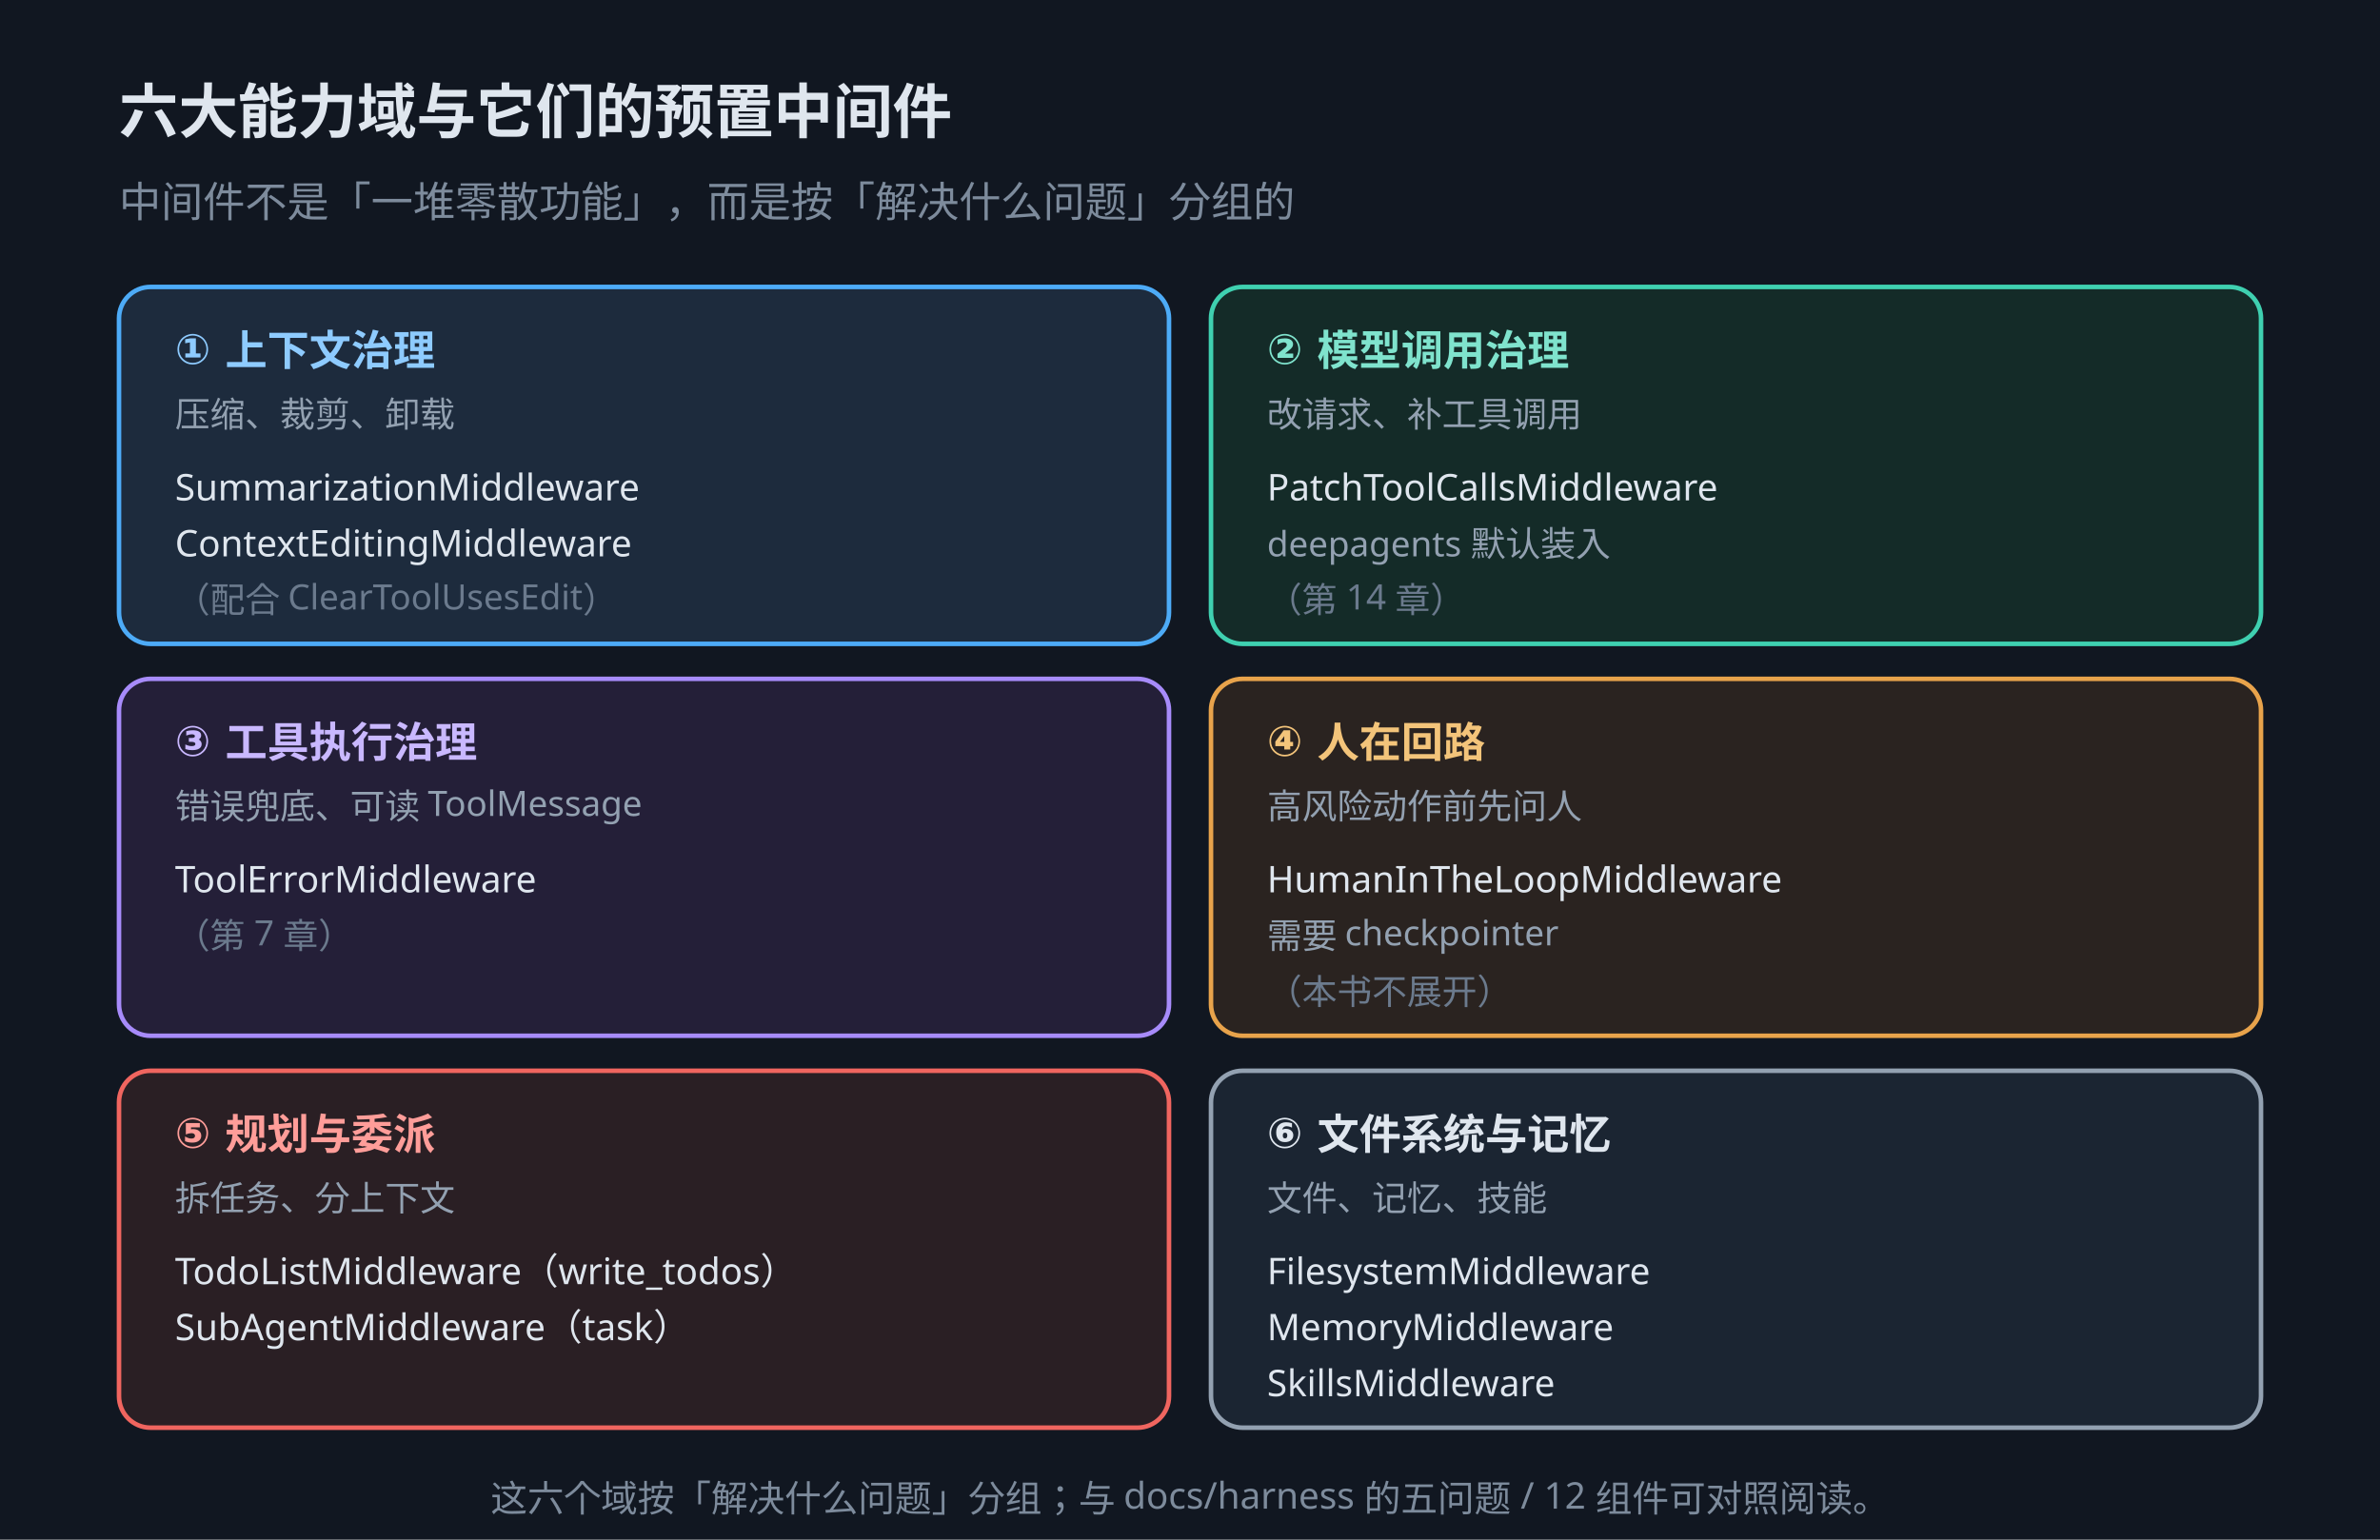
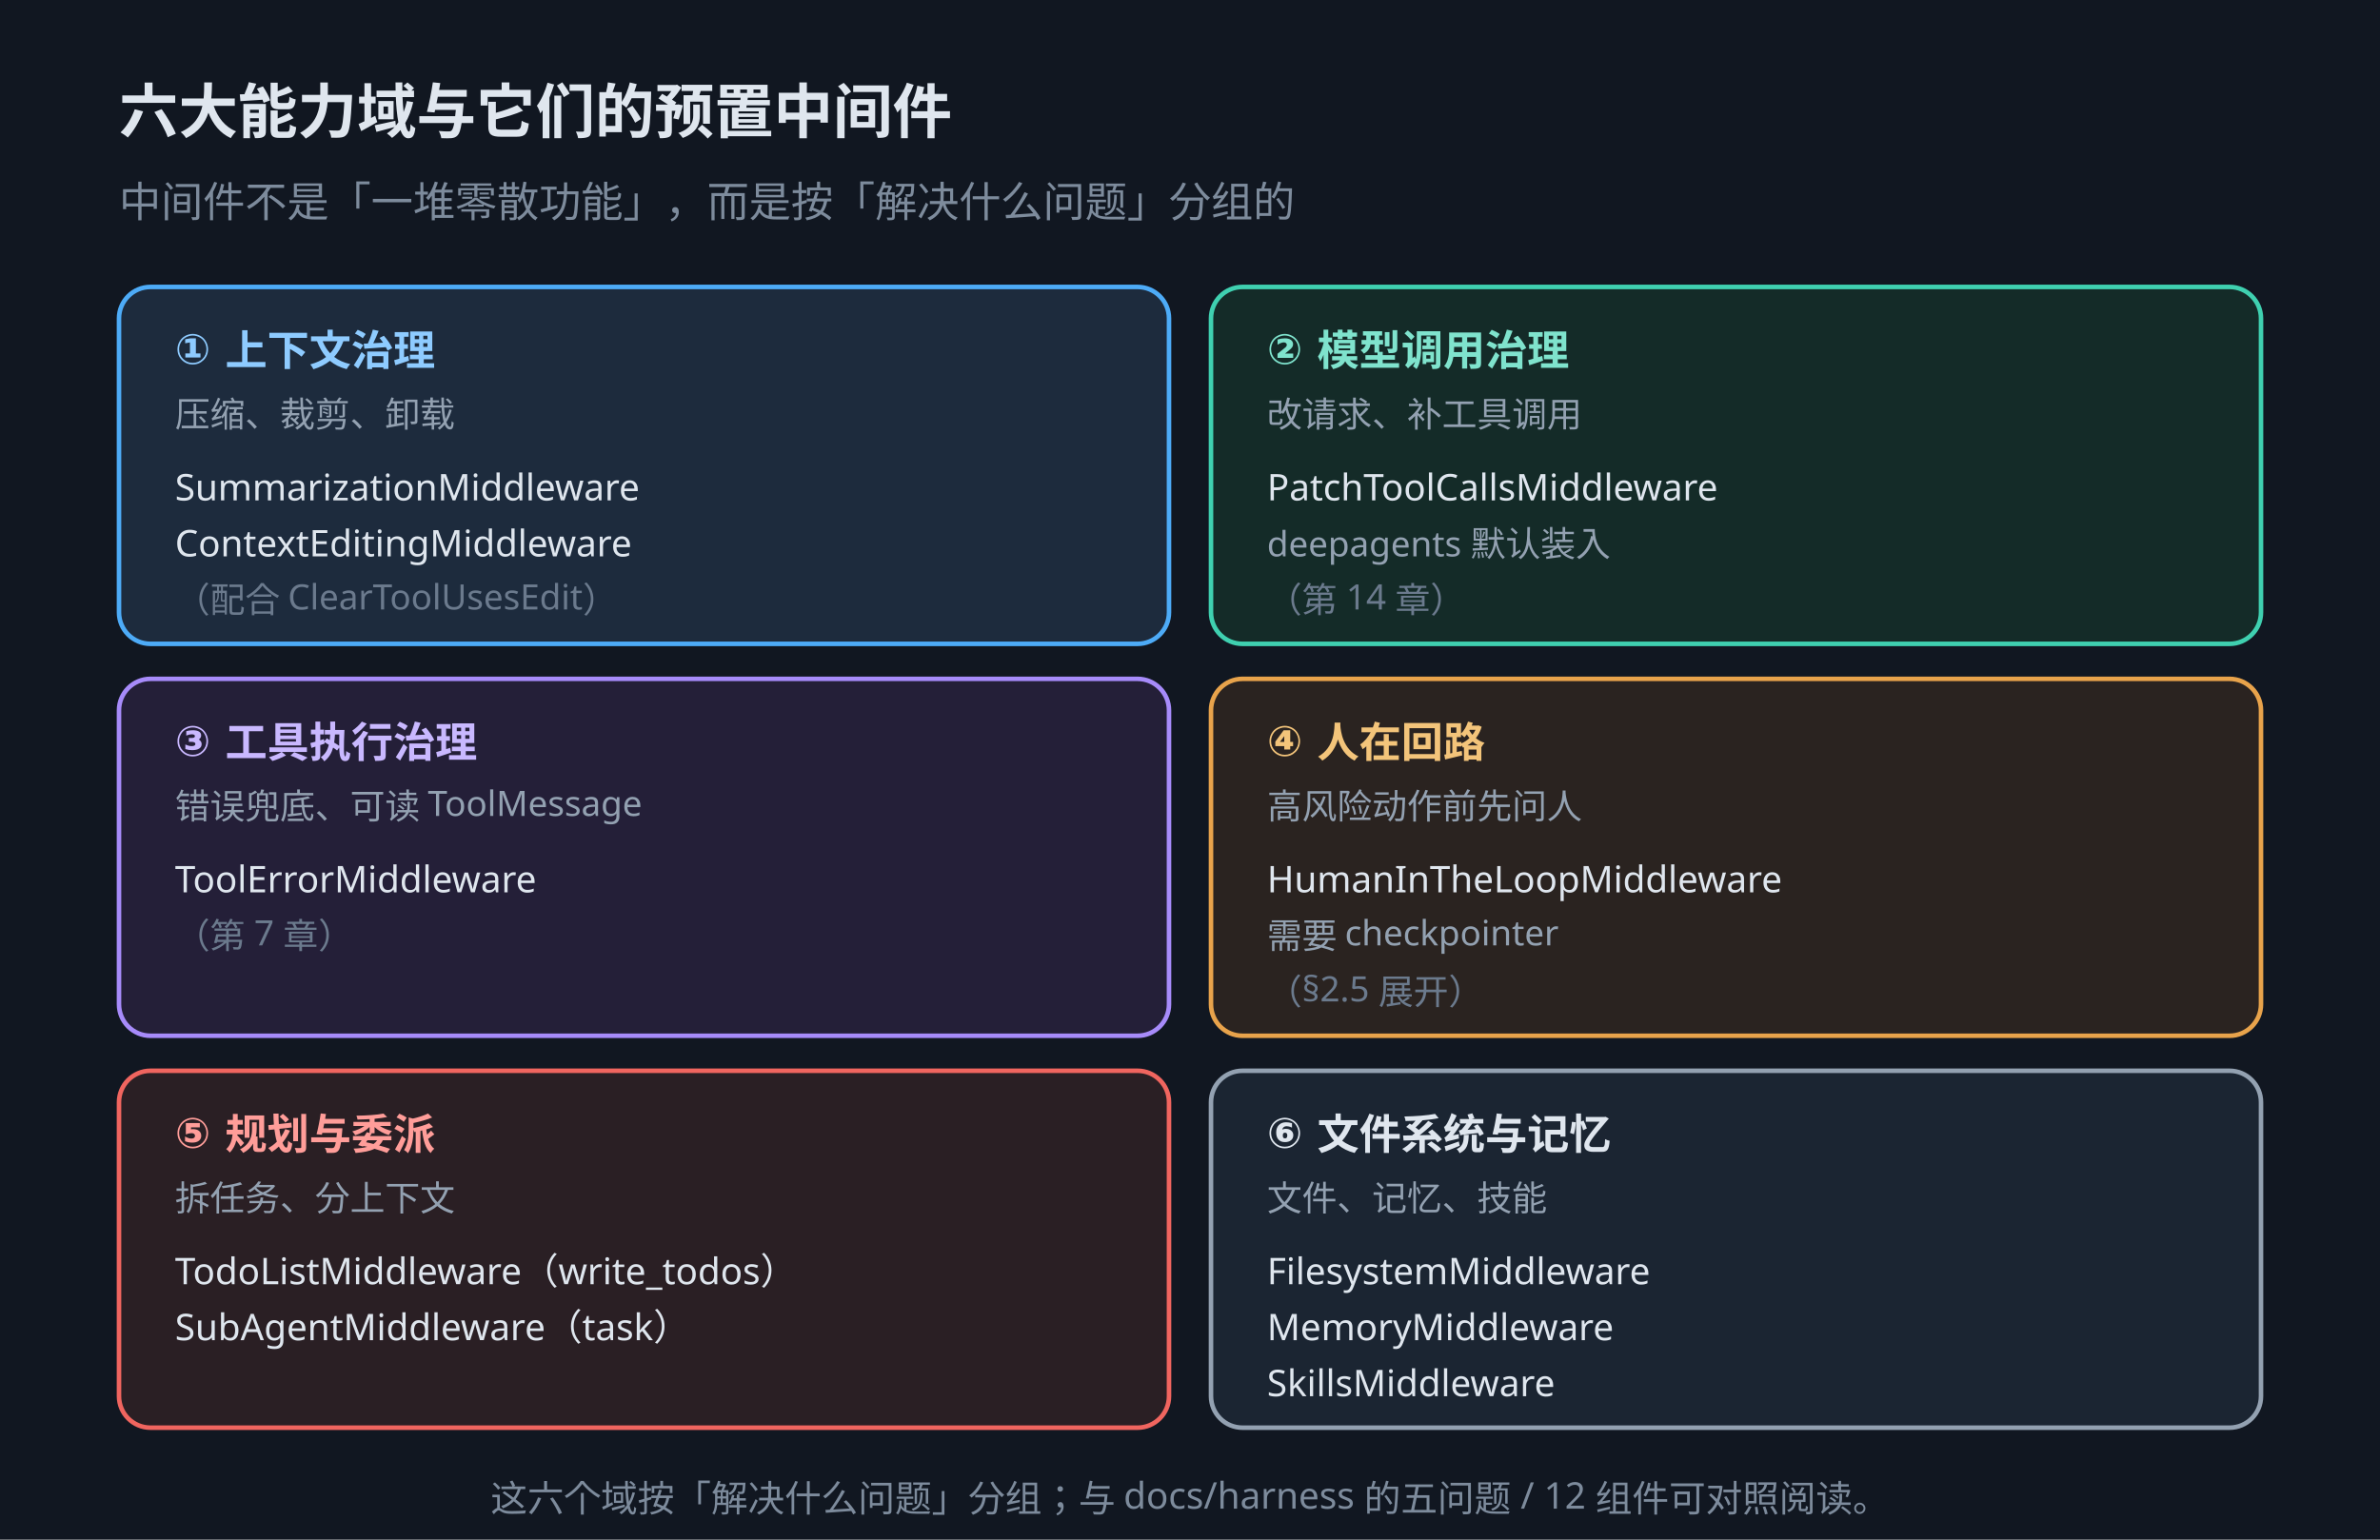
<svg xmlns="http://www.w3.org/2000/svg" viewBox="0 0 680 440" width="680" height="440" role="img">
  <rect x="0" y="0" width="680" height="440" fill="#111721" />
  <text x="34" y="38" font-family="system-ui, sans-serif" font-size="17" font-weight="700" fill="#dfe6ee">六大能力域与它们的预置中间件</text>
  <text x="34" y="62" font-family="system-ui, sans-serif" font-size="12" fill="#7d8b9c">中间件不是「一堆零散功能」，而是按「解决什么问题」分组的</text>
  <rect x="34" y="82" width="300" height="102" rx="9" fill="#1d2b3d" stroke="#4dabf7" stroke-width="1.3" />
  <text x="50" y="104" font-family="system-ui, sans-serif" font-size="12" font-weight="700" fill="#8ecbff">① 上下文治理</text>
  <text x="50" y="122" font-family="system-ui, sans-serif" font-size="10" fill="#93a1b1">压缩、裁剪、卸载</text>
  <text x="50" y="143" font-family="system-ui, sans-serif" font-size="10.5" fill="#dfe6ee">SummarizationMiddleware</text>
  <text x="50" y="159" font-family="system-ui, sans-serif" font-size="10.5" fill="#dfe6ee">ContextEditingMiddleware</text>
  <text x="50" y="175" font-family="system-ui, sans-serif" font-size="10" fill="#6b7a8d">（配合 ClearToolUsesEdit）</text>
  <rect x="346" y="82" width="300" height="102" rx="9" fill="#142b28" stroke="#3fd0b0" stroke-width="1.3" />
  <text x="362" y="104" font-family="system-ui, sans-serif" font-size="12" font-weight="700" fill="#7fe3cd">② 模型调用治理</text>
  <text x="362" y="122" font-family="system-ui, sans-serif" font-size="10" fill="#93a1b1">改请求、补工具调用</text>
  <text x="362" y="143" font-family="system-ui, sans-serif" font-size="10.5" fill="#dfe6ee">PatchToolCallsMiddleware</text>
  <text x="362" y="159" font-family="system-ui, sans-serif" font-size="10" fill="#93a1b1">deepagents 默认装入</text>
  <text x="362" y="175" font-family="system-ui, sans-serif" font-size="10" fill="#6b7a8d">（第 14 章）</text>
  <rect x="34" y="194" width="300" height="102" rx="9" fill="#241f38" stroke="#a78bfa" stroke-width="1.3" />
  <text x="50" y="216" font-family="system-ui, sans-serif" font-size="12" font-weight="700" fill="#c9b8ff">③ 工具执行治理</text>
  <text x="50" y="234" font-family="system-ui, sans-serif" font-size="10" fill="#93a1b1">错误兜底、可读 ToolMessage</text>
  <text x="50" y="255" font-family="system-ui, sans-serif" font-size="10.5" fill="#dfe6ee">ToolErrorMiddleware</text>
  <text x="50" y="271" font-family="system-ui, sans-serif" font-size="10" fill="#6b7a8d">（第 7 章）</text>
  <rect x="346" y="194" width="300" height="102" rx="9" fill="#2a2320" stroke="#e8a34b" stroke-width="1.3" />
  <text x="362" y="216" font-family="system-ui, sans-serif" font-size="12" font-weight="700" fill="#f3c47a">④ 人在回路</text>
  <text x="362" y="234" font-family="system-ui, sans-serif" font-size="10" fill="#93a1b1">高风险动作前先问人</text>
  <text x="362" y="255" font-family="system-ui, sans-serif" font-size="10.5" fill="#dfe6ee">HumanInTheLoopMiddleware</text>
  <text x="362" y="271" font-family="system-ui, sans-serif" font-size="10" fill="#93a1b1">需要 checkpointer</text>
-   <text x="362" y="287" font-family="system-ui, sans-serif" font-size="10" fill="#6b7a8d">（本书不展开）</text>
+   <text x="362" y="287" font-family="system-ui, sans-serif" font-size="10" fill="#6b7a8d">（§2.5 展开）</text>
  <rect x="34" y="306" width="300" height="102" rx="9" fill="#2a1f24" stroke="#f0655f" stroke-width="1.3" />
  <text x="50" y="328" font-family="system-ui, sans-serif" font-size="12" font-weight="700" fill="#ff9d99">⑤ 规划与委派</text>
  <text x="50" y="346" font-family="system-ui, sans-serif" font-size="10" fill="#93a1b1">拆任务、分上下文</text>
  <text x="50" y="367" font-family="system-ui, sans-serif" font-size="10.5" fill="#dfe6ee">TodoListMiddleware（write_todos）</text>
  <text x="50" y="383" font-family="system-ui, sans-serif" font-size="10.5" fill="#dfe6ee">SubAgentMiddleware（task）</text>
  <rect x="346" y="306" width="300" height="102" rx="9" fill="#1b2532" stroke="#93a1b1" stroke-width="1.3" />
  <text x="362" y="328" font-family="system-ui, sans-serif" font-size="12" font-weight="700" fill="#dfe6ee">⑥ 文件系统与记忆</text>
  <text x="362" y="346" font-family="system-ui, sans-serif" font-size="10" fill="#93a1b1">文件、记忆、技能</text>
  <text x="362" y="367" font-family="system-ui, sans-serif" font-size="10.5" fill="#dfe6ee">FilesystemMiddleware</text>
  <text x="362" y="383" font-family="system-ui, sans-serif" font-size="10.5" fill="#dfe6ee">MemoryMiddleware</text>
  <text x="362" y="399" font-family="system-ui, sans-serif" font-size="10.5" fill="#dfe6ee">SkillsMiddleware</text>
  <rect x="34" y="418" width="612" height="0" rx="0" fill="none" />
  <text x="340" y="432" text-anchor="middle" font-family="system-ui, sans-serif" font-size="10.5" fill="#7d8b9c">这六个域按「解决什么问题」分组；与 docs/harness 的五问题 / 12 组件可对照阅读。</text>
</svg>
